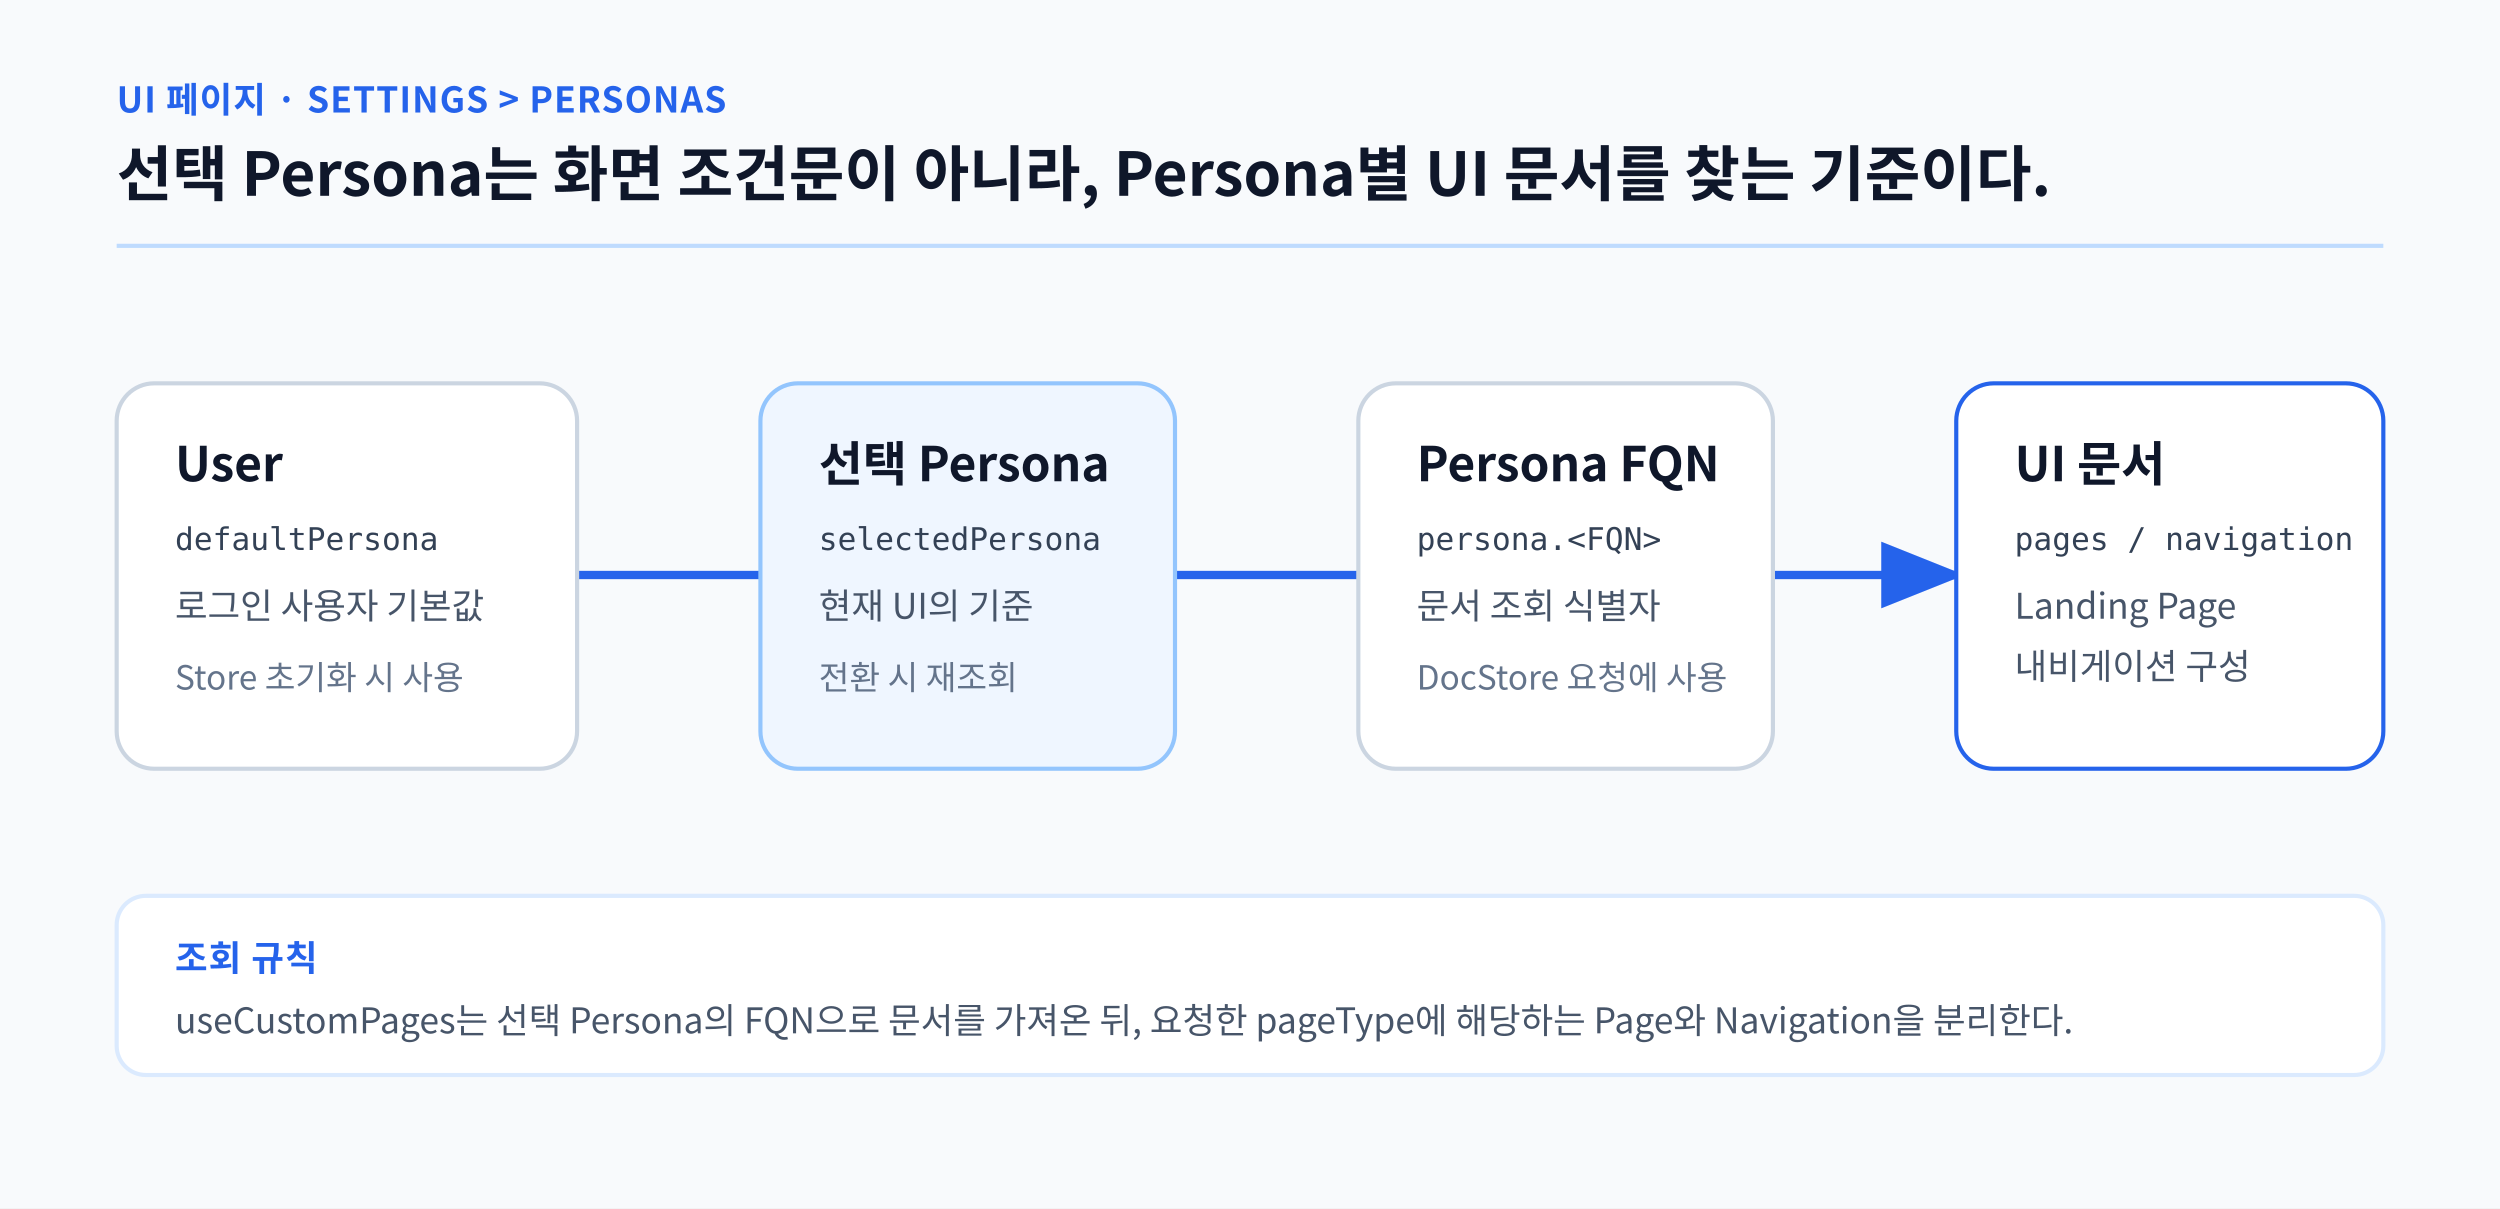
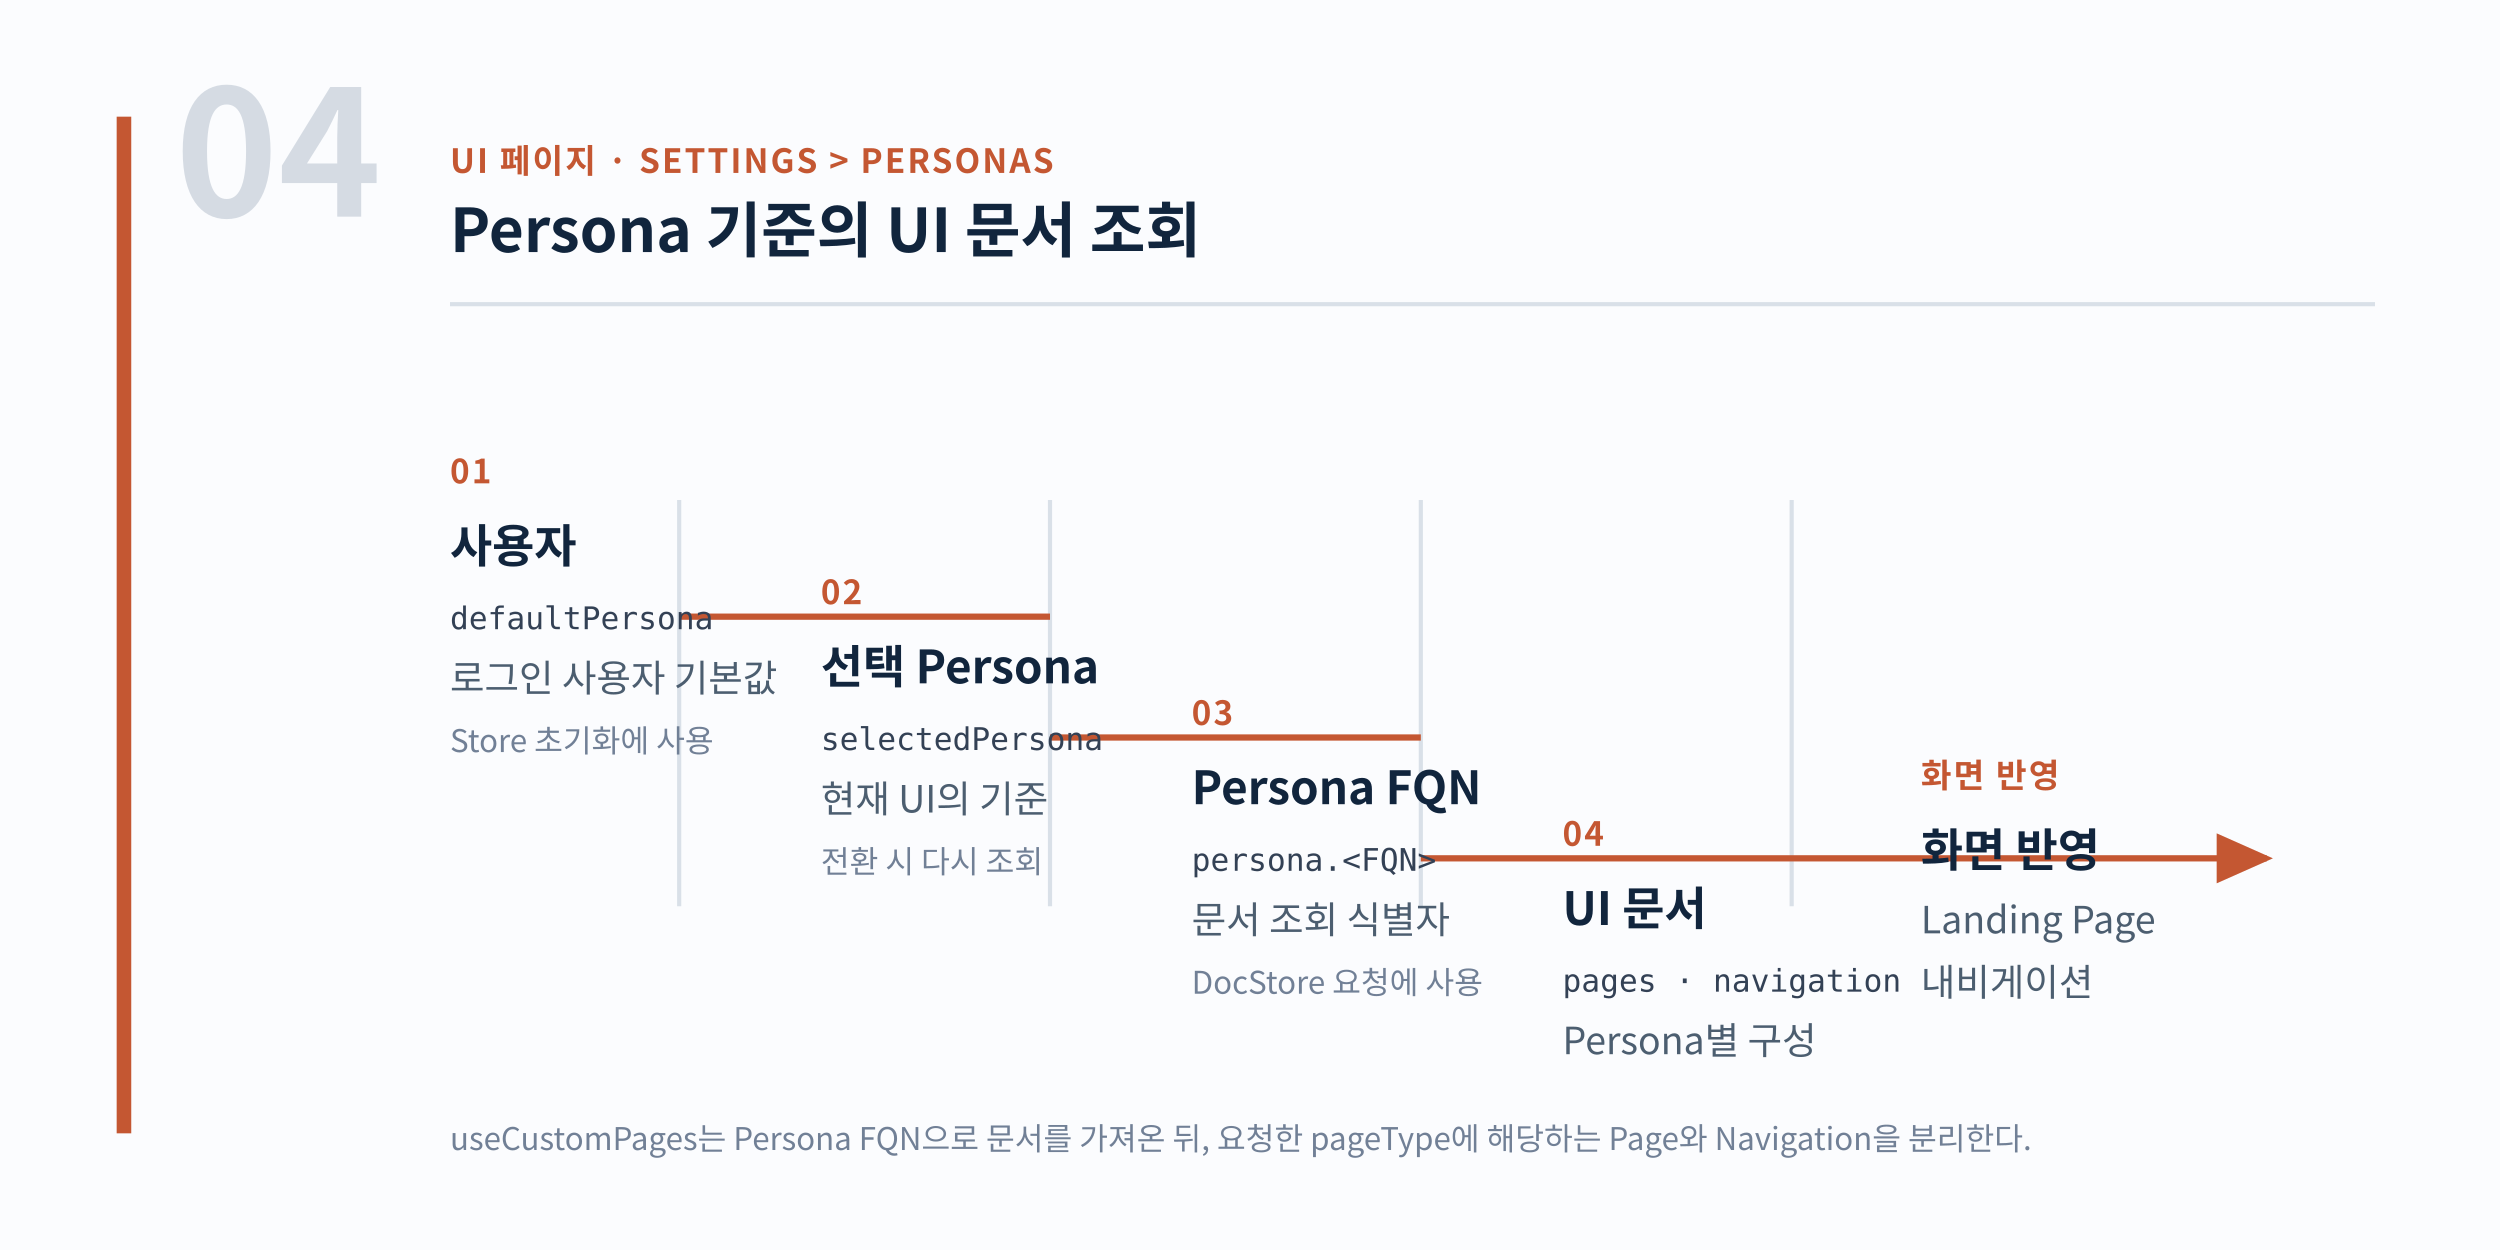
- <svg xmlns="http://www.w3.org/2000/svg" width="1200" height="580" viewBox="0 0 1200 580" role="img" aria-label="User의 기본 Persona 선택부터 Persona별 페이지와 내비게이션 구성 조회까지의 흐름">
+ <svg xmlns="http://www.w3.org/2000/svg" width="1200" height="600" viewBox="0 0 1200 600" role="img" aria-label="User 기본 Persona에서 Persona별 UI 문서를 조회하는 흐름">
  <defs>
-     <marker id="arrow" markerWidth="11" markerHeight="11" refX="9" refY="4" orient="auto">
-       <path d="M0,0 L0,8 L10,4 z" fill="#2563eb" />
+     <marker id="arrow" markerWidth="10" markerHeight="10" refX="8" refY="4" orient="auto">
+       <path d="M0,0 L0,8 L9,4 z" fill="#c45732" />
    </marker>
    <style>
-       .title{font-family:'Apple SD Gothic Neo','Noto Sans CJK KR',Arial,sans-serif;font-size:29px;font-weight:700;fill:#0f172a}
-       .eyebrow{font-family:'Apple SD Gothic Neo','Noto Sans CJK KR',Arial,sans-serif;font-size:17px;font-weight:700;fill:#2563eb;letter-spacing:.5px}
-       .head{font-family:'Apple SD Gothic Neo','Noto Sans CJK KR',Arial,sans-serif;font-size:23px;font-weight:700;fill:#0f172a}
-       .body{font-family:'Apple SD Gothic Neo','Noto Sans CJK KR',Arial,sans-serif;font-size:17px;fill:#475569}
-       .mono{font-family:Menlo,Consolas,monospace;font-size:15px;fill:#334155}
-       .note{font-family:'Apple SD Gothic Neo','Noto Sans CJK KR',Arial,sans-serif;font-size:16px;fill:#64748b}
+       .n{font-family:'Apple SD Gothic Neo','Noto Sans CJK KR',Arial,sans-serif;fill:#d5dbe3;font-size:84px;font-weight:700}
+       .k{font-family:'Apple SD Gothic Neo','Noto Sans CJK KR',Arial,sans-serif;fill:#c45732;font-size:16px;font-weight:700;letter-spacing:1px}
+       .t{font-family:'Apple SD Gothic Neo','Noto Sans CJK KR',Arial,sans-serif;fill:#11253d;font-size:29px;font-weight:700}
+       .h{font-family:'Apple SD Gothic Neo','Noto Sans CJK KR',Arial,sans-serif;fill:#11253d;font-size:22px;font-weight:700}
+       .b{font-family:'Apple SD Gothic Neo','Noto Sans CJK KR',Arial,sans-serif;fill:#4c5e70;font-size:18px}
+       .m{font-family:Menlo,Consolas,monospace;fill:#334155;font-size:15px}
+       .s{font-family:'Apple SD Gothic Neo','Noto Sans CJK KR',Arial,sans-serif;fill:#718096;font-size:15px}
    </style>
  </defs>
-   <rect width="1200" height="580" fill="#f8fafc" />
-   <text x="56" y="54" class="eyebrow">UI 페이지 · SETTINGS &gt; PERSONAS</text>
-   <text x="56" y="94" class="title">선택 Persona는 화면 조건문이 아니라, Persona별 UI 문서를 찾는 기준이다.</text>
-   <path d="M56 118 H1144" stroke="#bfdbfe" stroke-width="2" />
-   <path d="M277 276 H365 M564 276 H652 M851 276 H939" fill="none" stroke="#2563eb" stroke-width="4" marker-end="url(#arrow)" />
-   <rect x="56" y="184" width="221" height="185" rx="18" fill="#ffffff" stroke="#cbd5e1" stroke-width="2" />
-   <text x="84" y="231" class="head">User</text>
-   <text x="84" y="264" class="mono">defaultPersona</text>
-   <text x="84" y="297" class="body">로그인 사용자 기본값</text>
-   <text x="84" y="331" class="note">Store 초기화 시 사용</text>
-   <rect x="365" y="184" width="199" height="185" rx="18" fill="#eff6ff" stroke="#93c5fd" stroke-width="2" />
-   <text x="393" y="231" class="head">선택 Persona</text>
-   <text x="393" y="264" class="mono">selectedPersona</text>
-   <text x="393" y="297" class="body">현재 UI의 기준</text>
-   <text x="393" y="331" class="note">전환 시 재조회</text>
-   <rect x="652" y="184" width="199" height="185" rx="18" fill="#ffffff" stroke="#cbd5e1" stroke-width="2" />
-   <text x="680" y="231" class="head">Persona FQN</text>
-   <text x="680" y="264" class="mono">persona.&lt;FQN&gt;</text>
-   <text x="680" y="297" class="body">문서 조회 식별자</text>
-   <text x="680" y="331" class="note">DocStore 요청에 사용</text>
-   <rect x="939" y="184" width="205" height="185" rx="18" fill="#ffffff" stroke="#2563eb" stroke-width="2" />
-   <text x="967" y="231" class="head">UI 문서</text>
-   <text x="967" y="264" class="mono">pages / navigation</text>
-   <text x="967" y="297" class="body">Landing Page</text>
-   <text x="967" y="326" class="body">내비게이션 구성</text>
-   <rect x="56" y="430" width="1088" height="86" rx="14" fill="#ffffff" stroke="#dbeafe" stroke-width="2" />
-   <text x="84" y="466" class="eyebrow">조회 규칙</text>
-   <text x="84" y="496" class="body">useCustomPages는 선택 Persona의 FQN으로 문서를 가져온 뒤, 요청한 pageType에 해당하는 Page와 Navigation을 분리한다.</text>
+   <rect width="1200" height="600" fill="#fbfcfe" />
+   <rect x="56" y="56" width="7" height="488" fill="#c45732" />
+   <text x="84" y="104" class="n">04</text>
+   <text x="216" y="83" class="k">UI 페이지 · SETTINGS &gt; PERSONAS</text>
+   <text x="216" y="121" class="t">Persona 기준의 UI 문서 조회</text>
+   <path d="M216 146 H1140" stroke="#d9e0e8" stroke-width="2" />
+   <path d="M326 240 V435" stroke="#d9e0e8" stroke-width="2" />
+   <path d="M504 240 V435" stroke="#d9e0e8" stroke-width="2" />
+   <path d="M682 240 V435" stroke="#d9e0e8" stroke-width="2" />
+   <path d="M860 240 V435" stroke="#d9e0e8" stroke-width="2" />
+   <path d="M326 296 H504 M504 354 H682 M682 412 H860 M860 412 H1088" fill="none" stroke="#c45732" stroke-width="3" marker-end="url(#arrow)" />
+   <text x="216" y="232" class="k">01</text>
+   <text x="216" y="270" class="h">사용자</text>
+   <text x="216" y="302" class="m">defaultPersona</text>
+   <text x="216" y="332" class="b">로그인 사용자 기본값</text>
+   <text x="216" y="361" class="s">Store 초기화에 사용</text>
+   <text x="394" y="290" class="k">02</text>
+   <text x="394" y="328" class="h">선택 Persona</text>
+   <text x="394" y="360" class="m">selectedPersona</text>
+   <text x="394" y="390" class="b">현재 UI의 기준</text>
+   <text x="394" y="419" class="s">전환 시 다시 조회</text>
+   <text x="572" y="348" class="k">03</text>
+   <text x="572" y="386" class="h">Persona FQN</text>
+   <text x="572" y="418" class="m">persona.&lt;FQN&gt;</text>
+   <text x="572" y="448" class="b">문서 조회 식별자</text>
+   <text x="572" y="477" class="s">DocStore 요청에 사용</text>
+   <text x="750" y="406" class="k">04</text>
+   <text x="750" y="444" class="h">UI 문서</text>
+   <text x="750" y="476" class="m">pages · navigation</text>
+   <text x="750" y="506" class="b">Persona별 구성</text>
+   <text x="922" y="378" class="k">화면 반영</text>
+   <text x="922" y="416" class="h">화면 반영</text>
+   <text x="922" y="448" class="b">Landing Page</text>
+   <text x="922" y="478" class="b">내비게이션</text>
+   <text x="216" y="552" class="s">useCustomPages는 Persona FQN으로 문서를 가져온 뒤, 요청한 pageType에 해당하는 Page와 Navigation을 분리한다.</text>
</svg>
